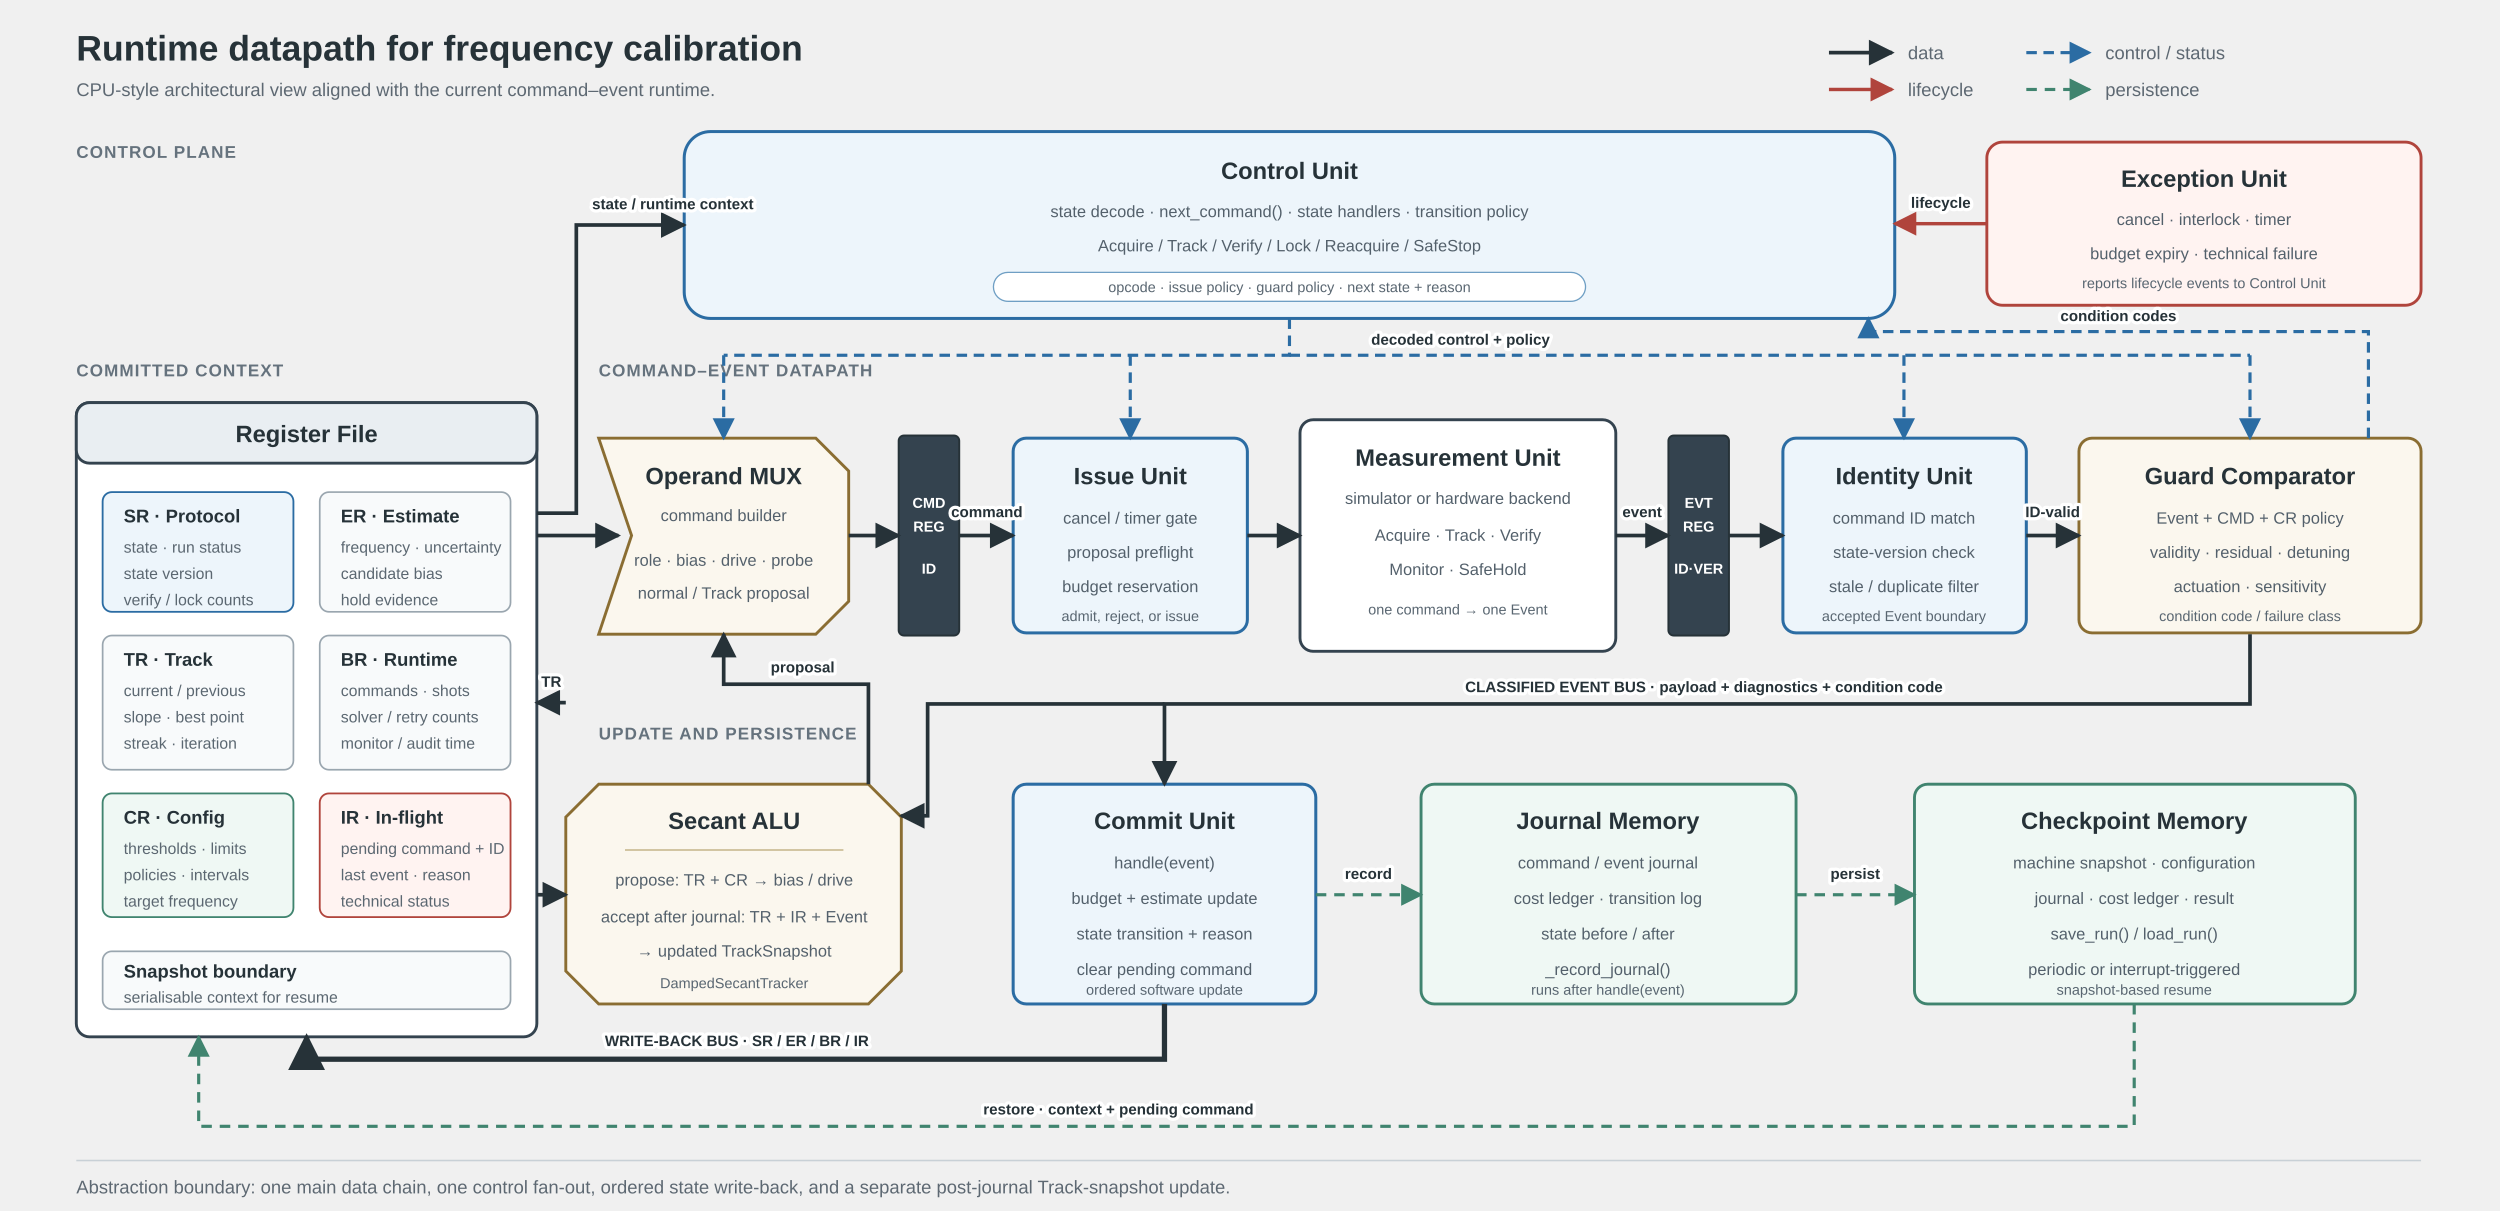
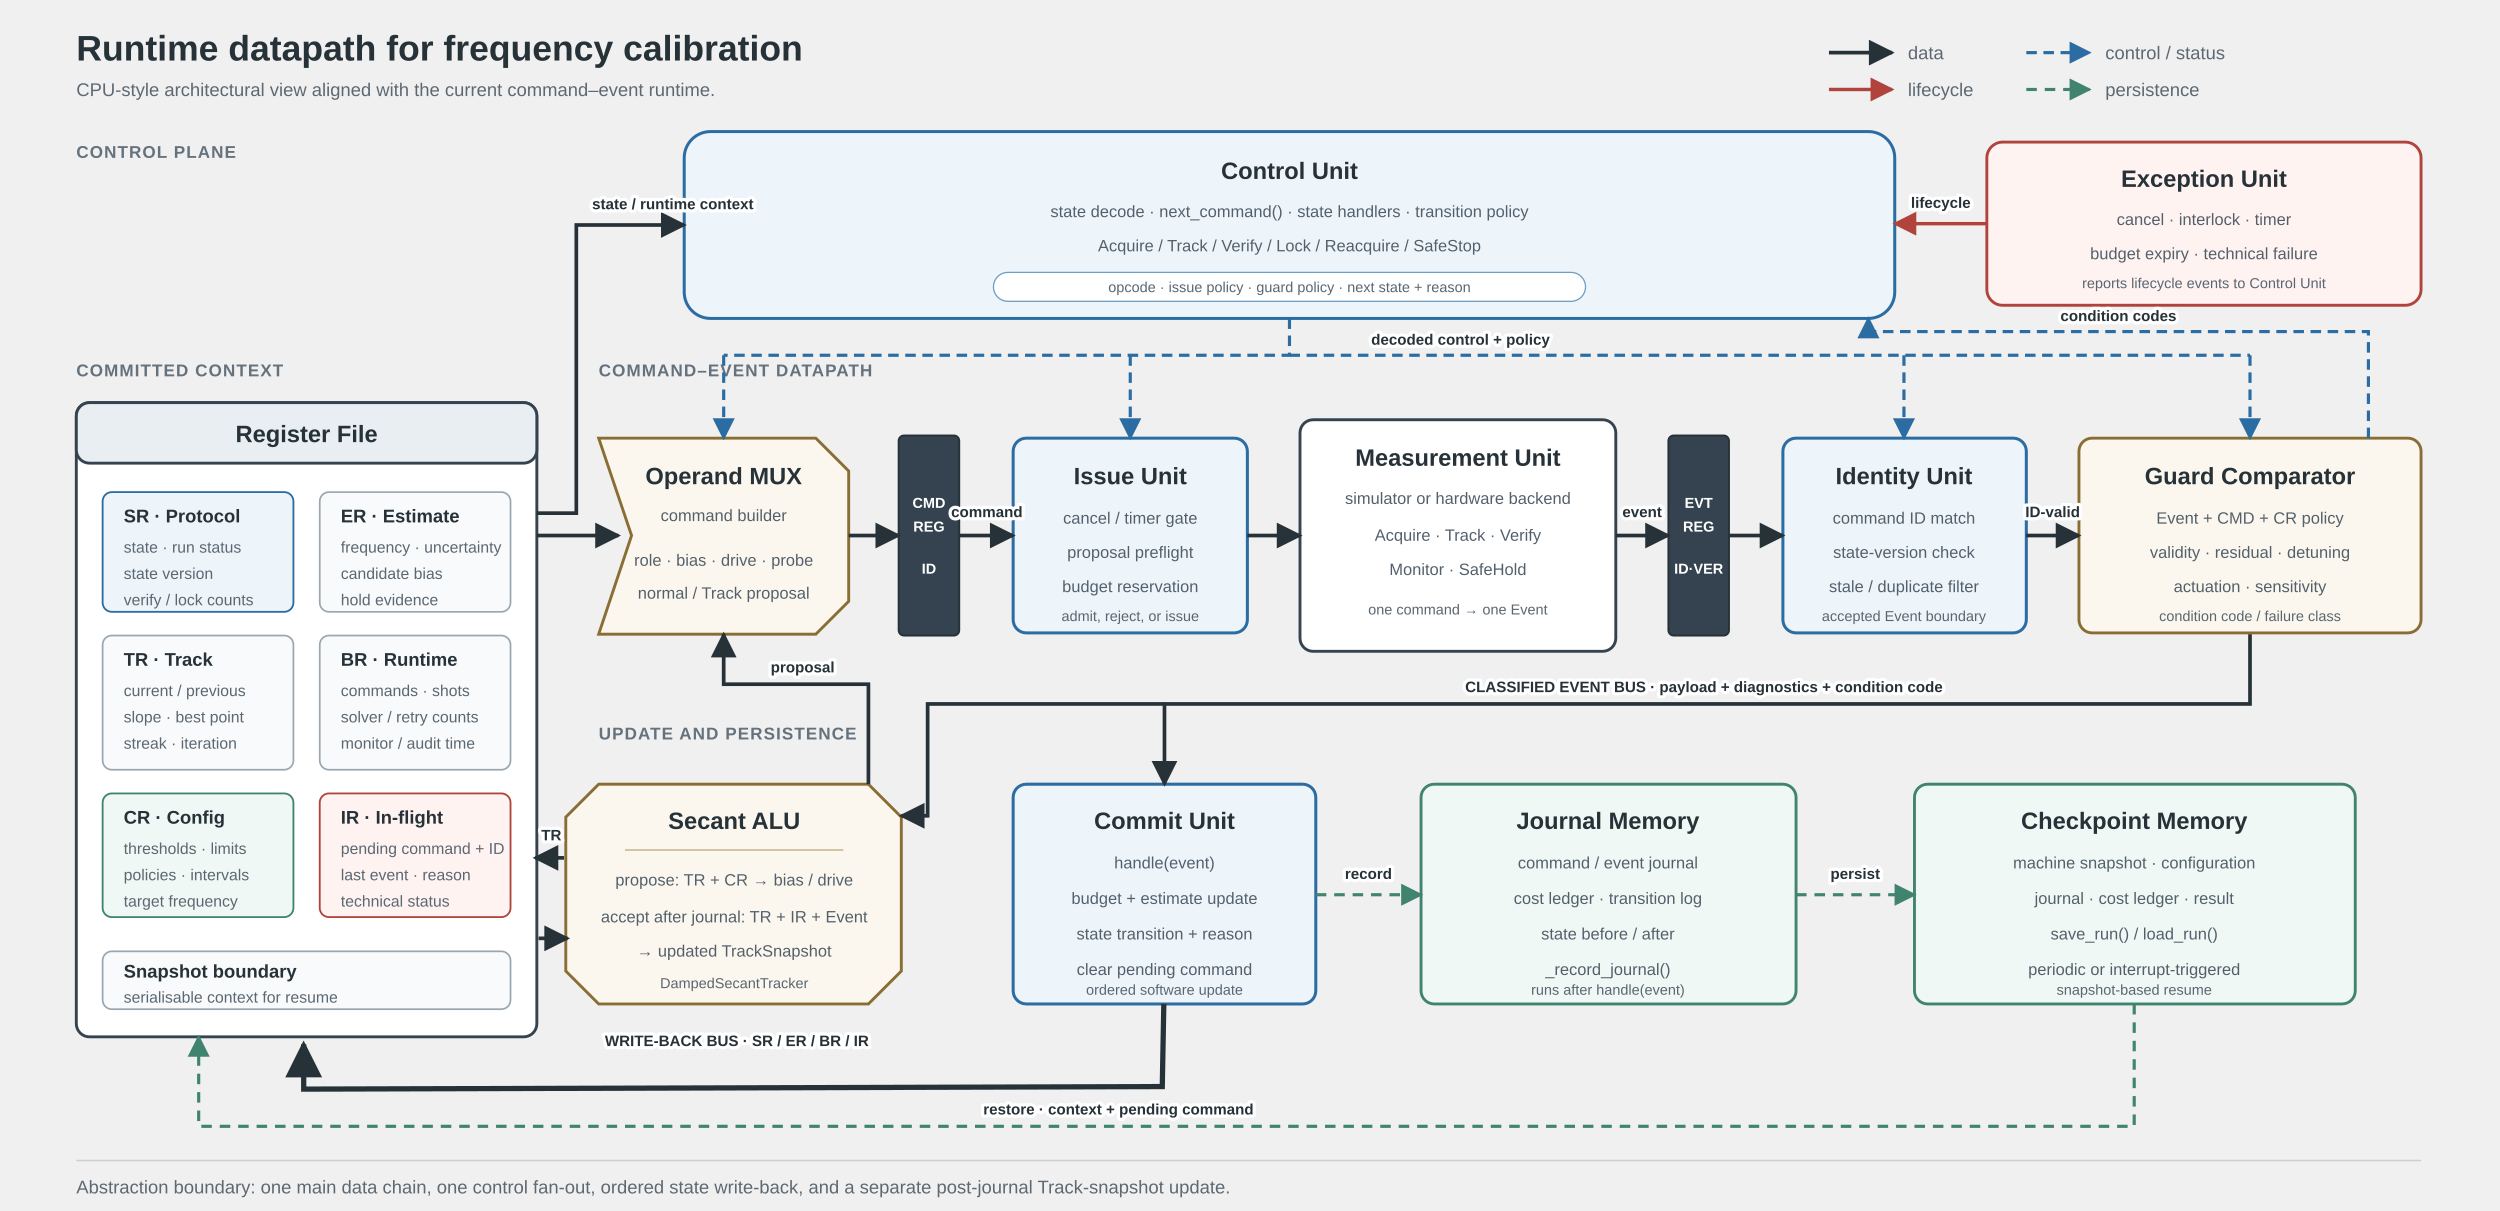
- <svg xmlns="http://www.w3.org/2000/svg" viewBox="0 0 1900 920" style="width:100%;height:auto">
-   <defs>
+ <svg xmlns="http://www.w3.org/2000/svg" viewBox="0 0 1900 920" style="width:100%;height:auto" version="1.1" id="svg125">
+   <defs id="defs4">
    <marker id="ad" viewBox="0 0 10 10" refX="9" refY="5" markerWidth="7" markerHeight="7" orient="auto">
-       <path d="M0 0L10 5L0 10Z" fill="#263238" />
+       <path d="M0 0L10 5L0 10Z" fill="#263238" id="path1" />
    </marker>
    <marker id="ac" viewBox="0 0 10 10" refX="9" refY="5" markerWidth="7" markerHeight="7" orient="auto">
-       <path d="M0 0L10 5L0 10Z" fill="#2b6ca3" />
+       <path d="M0 0L10 5L0 10Z" fill="#2b6ca3" id="path2" />
    </marker>
    <marker id="ae" viewBox="0 0 10 10" refX="9" refY="5" markerWidth="7" markerHeight="7" orient="auto">
-       <path d="M0 0L10 5L0 10Z" fill="#b0443c" />
+       <path d="M0 0L10 5L0 10Z" fill="#b0443c" id="path3" />
    </marker>
    <marker id="ap" viewBox="0 0 10 10" refX="9" refY="5" markerWidth="7" markerHeight="7" orient="auto">
-       <path d="M0 0L10 5L0 10Z" fill="#40846f" />
-     </marker>
-     <style>
+       <path d="M0 0L10 5L0 10Z" fill="#40846f" id="path4" />
+     </marker>
+     <style id="style4">
      text{font-family:Arial,"Microsoft YaHei","Noto Sans CJK SC",sans-serif;fill:#263238}
      .title{font-size:27px;font-weight:700}.subtitle{font-size:14px;fill:#5d6872}.lane{font-size:13px;font-weight:700;letter-spacing:.8px;fill:#65727d}
      .box{fill:#fff;stroke:#34434f;stroke-width:2.2}.ctrlbox{fill:#edf5fb;stroke:#2b6ca3;stroke-width:2.3}.alubox{fill:#fbf7ee;stroke:#8a6d32;stroke-width:2.2}.storebox{fill:#eff8f4;stroke:#40846f;stroke-width:2.2}.faultbox{fill:#fff3f1;stroke:#b0443c;stroke-width:2.2}
      .cell{fill:#f8fafb;stroke:#9aa6af;stroke-width:1.3}.cellblue{fill:#edf5fb;stroke:#2b6ca3;stroke-width:1.4}.cellgreen{fill:#eff8f4;stroke:#40846f;stroke-width:1.4}.cellred{fill:#fff3f1;stroke:#b0443c;stroke-width:1.4}
      .head{font-size:18px;font-weight:700;text-anchor:middle}.sub{font-size:12.5px;fill:#53606b;text-anchor:middle}.celltitle{font-size:14px;font-weight:700}.cellsub{font-size:12px;fill:#5b6771}.signal{font-size:11.5px;font-weight:600;paint-order:stroke;stroke:#fff;stroke-width:5px;stroke-linejoin:round}.tiny{font-size:11px;fill:#596671}
      .data{fill:none;stroke:#263238;stroke-width:2.8;marker-end:url(#ad)}.bus{fill:none;stroke:#263238;stroke-width:4;marker-end:url(#ad)}
      .ctrl{fill:none;stroke:#2b6ca3;stroke-width:2.4;stroke-dasharray:8 5;marker-end:url(#ac)}.ctrlbus{fill:none;stroke:#2b6ca3;stroke-width:2.4;stroke-dasharray:8 5}.fault{fill:none;stroke:#b0443c;stroke-width:2.6;marker-end:url(#ae)}.store{fill:none;stroke:#40846f;stroke-width:2.4;stroke-dasharray:8 6;marker-end:url(#ap)}
      .pipe{fill:#34434f;stroke:#263238;stroke-width:1.5}.pipe-label{font-size:11px;font-weight:700;fill:#fff;text-anchor:middle}.dot{fill:#263238}
    </style>
  </defs>
-   <g>
-     <text x="58" y="46" class="title">Runtime datapath for frequency calibration</text>
-     <text x="58" y="73" class="subtitle">CPU-style architectural view aligned with the current command–event runtime.</text>
-     <line x1="1390" y1="40" x2="1438" y2="40" class="data" />
-     <text x="1450" y="45" class="subtitle">data</text>
-     <line x1="1540" y1="40" x2="1588" y2="40" class="ctrl" />
-     <text x="1600" y="45" class="subtitle">control / status</text>
-     <line x1="1390" y1="68" x2="1438" y2="68" class="fault" />
-     <text x="1450" y="73" class="subtitle">lifecycle</text>
-     <line x1="1540" y1="68" x2="1588" y2="68" class="store" />
-     <text x="1600" y="73" class="subtitle">persistence</text>
-   </g>
-   <g>
-     <text x="58" y="120" class="lane">CONTROL PLANE</text>
-     <rect x="520" y="100" width="920" height="142" rx="20" class="ctrlbox" />
-     <text x="980" y="136" class="head">Control Unit</text>
-     <text x="980" y="165" class="sub">state decode · next_command() · state handlers · transition policy</text>
-     <text x="980" y="191" class="sub">Acquire / Track / Verify / Lock / Reacquire / SafeStop</text>
-     <rect x="755" y="207" width="450" height="22" rx="11" fill="#fff" stroke="#6f9fc4" />
-     <text x="980" y="222" class="tiny" text-anchor="middle">opcode · issue policy · guard policy · next state + reason</text>
-     <rect x="1510" y="108" width="330" height="124" rx="12" class="faultbox" />
-     <text x="1675" y="142" class="head">Exception Unit</text>
-     <text x="1675" y="171" class="sub">cancel · interlock · timer</text>
-     <text x="1675" y="197" class="sub">budget expiry · technical failure</text>
-     <text x="1675" y="219" class="tiny" text-anchor="middle">reports lifecycle events to Control Unit</text>
-   </g>
-   <g>
-     <text x="58" y="286" class="lane">COMMITTED CONTEXT</text>
-     <rect x="58" y="306" width="350" height="482" rx="10" class="box" />
-     <rect x="58" y="306" width="350" height="46" rx="10" fill="#e9eef2" stroke="#34434f" stroke-width="2.2" />
-     <text x="233" y="336" class="head">Register File</text>
-     <rect x="78" y="374" width="145" height="91" rx="7" class="cellblue" />
-     <text x="94" y="397" class="celltitle">SR · Protocol</text>
-     <text x="94" y="420" class="cellsub">state · run status</text>
-     <text x="94" y="440" class="cellsub">state version</text>
-     <text x="94" y="460" class="cellsub">verify / lock counts</text>
-     <rect x="243" y="374" width="145" height="91" rx="7" class="cell" />
-     <text x="259" y="397" class="celltitle">ER · Estimate</text>
-     <text x="259" y="420" class="cellsub">frequency · uncertainty</text>
-     <text x="259" y="440" class="cellsub">candidate bias</text>
-     <text x="259" y="460" class="cellsub">hold evidence</text>
-     <rect x="78" y="483" width="145" height="102" rx="7" class="cell" />
-     <text x="94" y="506" class="celltitle">TR · Track</text>
-     <text x="94" y="529" class="cellsub">current / previous</text>
-     <text x="94" y="549" class="cellsub">slope · best point</text>
-     <text x="94" y="569" class="cellsub">streak · iteration</text>
-     <rect x="243" y="483" width="145" height="102" rx="7" class="cell" />
-     <text x="259" y="506" class="celltitle">BR · Runtime</text>
-     <text x="259" y="529" class="cellsub">commands · shots</text>
-     <text x="259" y="549" class="cellsub">solver / retry counts</text>
-     <text x="259" y="569" class="cellsub">monitor / audit time</text>
-     <rect x="78" y="603" width="145" height="94" rx="7" class="cellgreen" />
-     <text x="94" y="626" class="celltitle">CR · Config</text>
-     <text x="94" y="649" class="cellsub">thresholds · limits</text>
-     <text x="94" y="669" class="cellsub">policies · intervals</text>
-     <text x="94" y="689" class="cellsub">target frequency</text>
-     <rect x="243" y="603" width="145" height="94" rx="7" class="cellred" />
-     <text x="259" y="626" class="celltitle">IR · In-flight</text>
-     <text x="259" y="649" class="cellsub">pending command + ID</text>
-     <text x="259" y="669" class="cellsub">last event · reason</text>
-     <text x="259" y="689" class="cellsub">technical status</text>
-     <rect x="78" y="723" width="310" height="44" rx="7" class="cell" />
-     <text x="94" y="743" class="celltitle">Snapshot boundary</text>
-     <text x="94" y="762" class="cellsub">serialisable context for resume</text>
-   </g>
-   <g>
-     <text x="455" y="286" class="lane">COMMAND–EVENT DATAPATH</text>
-     <path d="M455 333H620L645 358V457L620 482H455L480 407Z" class="alubox" />
-     <text x="550" y="368" class="head">Operand MUX</text>
-     <text x="550" y="396" class="sub">command builder</text>
-     <text x="550" y="430" class="sub">role · bias · drive · probe</text>
-     <text x="550" y="455" class="sub">normal / Track proposal</text>
-     <rect x="683" y="331" width="46" height="152" rx="4" class="pipe" />
-     <text x="706" y="386" class="pipe-label">CMD</text>
-     <text x="706" y="404" class="pipe-label">REG</text>
-     <text x="706" y="436" class="pipe-label">ID</text>
-     <rect x="770" y="333" width="178" height="148" rx="10" class="ctrlbox" />
-     <text x="859" y="368" class="head">Issue Unit</text>
-     <text x="859" y="398" class="sub">cancel / timer gate</text>
-     <text x="859" y="424" class="sub">proposal preflight</text>
-     <text x="859" y="450" class="sub">budget reservation</text>
-     <text x="859" y="472" class="tiny" text-anchor="middle">admit, reject, or issue</text>
-     <rect x="988" y="319" width="240" height="176" rx="10" class="box" />
-     <text x="1108" y="354" class="head">Measurement Unit</text>
-     <text x="1108" y="383" class="sub">simulator or hardware backend</text>
-     <text x="1108" y="411" class="sub">Acquire · Track · Verify</text>
-     <text x="1108" y="437" class="sub">Monitor · SafeHold</text>
-     <text x="1108" y="467" class="tiny" text-anchor="middle">one command → one Event</text>
-     <rect x="1268" y="331" width="46" height="152" rx="4" class="pipe" />
-     <text x="1291" y="386" class="pipe-label">EVT</text>
-     <text x="1291" y="404" class="pipe-label">REG</text>
-     <text x="1291" y="436" class="pipe-label">ID·VER</text>
-     <rect x="1355" y="333" width="185" height="148" rx="10" class="ctrlbox" />
-     <text x="1447" y="368" class="head">Identity Unit</text>
-     <text x="1447" y="398" class="sub">command ID match</text>
-     <text x="1447" y="424" class="sub">state-version check</text>
-     <text x="1447" y="450" class="sub">stale / duplicate filter</text>
-     <text x="1447" y="472" class="tiny" text-anchor="middle">accepted Event boundary</text>
-     <rect x="1580" y="333" width="260" height="148" rx="10" class="alubox" />
-     <text x="1710" y="368" class="head">Guard Comparator</text>
-     <text x="1710" y="398" class="sub">Event + CMD + CR policy</text>
-     <text x="1710" y="424" class="sub">validity · residual · detuning</text>
-     <text x="1710" y="450" class="sub">actuation · sensitivity</text>
-     <text x="1710" y="472" class="tiny" text-anchor="middle">condition code / failure class</text>
-     <path d="M408 407H470" class="data" />
-     <path d="M645 407H683" class="data" />
-     <path d="M729 407H770" class="data" />
-     <text x="750" y="393" class="signal" text-anchor="middle">command</text>
-     <path d="M948 407H988" class="data" />
-     <path d="M1228 407H1268" class="data" />
-     <text x="1248" y="393" class="signal" text-anchor="middle">event</text>
-     <path d="M1314 407H1355" class="data" />
-     <path d="M1540 407H1580" class="data" />
-     <text x="1560" y="393" class="signal" text-anchor="middle">ID-valid</text>
-   </g>
-   <g>
-     <text x="455" y="562" class="lane">UPDATE AND PERSISTENCE</text>
-     <path d="M455 596H660L685 621V738L660 763H455L430 738V621Z" class="alubox" />
-     <text x="558" y="630" class="head">Secant ALU</text>
-     <line x1="475" y1="646" x2="641" y2="646" stroke="#c8b88f" stroke-width="1.2" />
-     <text x="558" y="673" class="sub">propose: TR + CR → bias / drive</text>
-     <text x="558" y="701" class="sub">accept after journal: TR + IR + Event</text>
-     <text x="558" y="727" class="sub">→ updated TrackSnapshot</text>
-     <text x="558" y="751" class="tiny" text-anchor="middle">DampedSecantTracker</text>
-     <rect x="770" y="596" width="230" height="167" rx="10" class="ctrlbox" />
-     <text x="885" y="630" class="head">Commit Unit</text>
-     <text x="885" y="660" class="sub">handle(event)</text>
-     <text x="885" y="687" class="sub">budget + estimate update</text>
-     <text x="885" y="714" class="sub">state transition + reason</text>
-     <text x="885" y="741" class="sub">clear pending command</text>
-     <text x="885" y="756" class="tiny" text-anchor="middle">ordered software update</text>
-     <rect x="1080" y="596" width="285" height="167" rx="10" class="storebox" />
-     <text x="1222" y="630" class="head">Journal Memory</text>
-     <text x="1222" y="660" class="sub">command / event journal</text>
-     <text x="1222" y="687" class="sub">cost ledger · transition log</text>
-     <text x="1222" y="714" class="sub">state before / after</text>
-     <text x="1222" y="741" class="sub">_record_journal()</text>
-     <text x="1222" y="756" class="tiny" text-anchor="middle">runs after handle(event)</text>
-     <rect x="1455" y="596" width="335" height="167" rx="10" class="storebox" />
-     <text x="1622" y="630" class="head">Checkpoint Memory</text>
-     <text x="1622" y="660" class="sub">machine snapshot · configuration</text>
-     <text x="1622" y="687" class="sub">journal · cost ledger · result</text>
-     <text x="1622" y="714" class="sub">save_run() / load_run()</text>
-     <text x="1622" y="741" class="sub">periodic or interrupt-triggered</text>
-     <text x="1622" y="756" class="tiny" text-anchor="middle">snapshot-based resume</text>
-   </g>
-   <g>
-     <path d="M408 390H438V171H520" class="data" />
-     <text x="450" y="159" class="signal">state / runtime context</text>
-     <path d="M1510 170H1440" class="fault" />
-     <text x="1475" y="158" class="signal" fill="#b0443c" text-anchor="middle">lifecycle</text>
-     <path d="M980 242V270H550" class="ctrlbus" />
-     <path d="M980 270H1710" class="ctrlbus" />
-     <text x="1110" y="262" class="signal" fill="#2b6ca3" text-anchor="middle">decoded control + policy</text>
-     <path d="M550 270V333" class="ctrl" />
-     <path d="M859 270V333" class="ctrl" />
-     <path d="M1447 270V333" class="ctrl" />
-     <path d="M1710 270V333" class="ctrl" />
-     <path d="M1800 333V252H1420V242" class="ctrl" />
-     <text x="1610" y="244" class="signal" fill="#2b6ca3" text-anchor="middle">condition codes</text>
-     <path d="M408 680H430" class="data" />
-     <path d="M660 596V520H550V482" class="data" />
-     <text x="610" y="511" class="signal" text-anchor="middle">proposal</text>
-     <path d="M1710 482V535H885V596" class="data" />
-     <text x="1295" y="526" class="signal" text-anchor="middle">CLASSIFIED EVENT BUS · payload + diagnostics + condition code</text>
-     <path d="M885 535H705V620H685" class="data" />
-     <path d="M430 534H408" class="data" />
-     <text x="419" y="522" class="signal" text-anchor="middle">TR</text>
-     <path d="M885 763V805H233V788" class="bus" />
-     <text x="560" y="795" class="signal" text-anchor="middle">WRITE-BACK BUS · SR / ER / BR / IR</text>
-     <path d="M1000 680H1080" class="store" />
-     <text x="1040" y="668" class="signal" fill="#40846f" text-anchor="middle">record</text>
-     <path d="M1365 680H1455" class="store" />
-     <text x="1410" y="668" class="signal" fill="#40846f" text-anchor="middle">persist</text>
-     <path d="M1622 763V856H151V788" class="store" />
-     <text x="850" y="847" class="signal" fill="#40846f" text-anchor="middle">restore · context + pending command</text>
-   </g>
-   <g>
-     <line x1="58" y1="882" x2="1840" y2="882" stroke="#c8d0d6" stroke-width="1.2" />
-     <text x="58" y="907" class="subtitle">Abstraction boundary: one main data chain, one control fan-out, ordered state write-back, and a separate post-journal Track-snapshot update.</text>
+   <g id="g9">
+     <text x="58" y="46" class="title" id="text4" data-semantic="chrome">Runtime datapath for frequency calibration</text>
+     <text x="58" y="73" class="subtitle" id="text5" data-semantic="chrome">CPU-style architectural view aligned with the current command–event runtime.</text>
+     <line x1="1390" y1="40" x2="1438" y2="40" class="data" id="line5" data-semantic="chrome" />
+     <text x="1450" y="45" class="subtitle" id="text6" data-semantic="chrome">data</text>
+     <line x1="1540" y1="40" x2="1588" y2="40" class="ctrl" id="line6" data-semantic="chrome" />
+     <text x="1600" y="45" class="subtitle" id="text7" data-semantic="chrome">control / status</text>
+     <line x1="1390" y1="68" x2="1438" y2="68" class="fault" id="line7" data-semantic="chrome" />
+     <text x="1450" y="73" class="subtitle" id="text8" data-semantic="chrome">lifecycle</text>
+     <line x1="1540" y1="68" x2="1588" y2="68" class="store" id="line8" data-semantic="chrome" />
+     <text x="1600" y="73" class="subtitle" id="text9" data-semantic="chrome">persistence</text>
+   </g>
+   <g id="g18">
+     <text x="58" y="120" class="lane" id="text10" data-semantic="chrome">CONTROL PLANE</text>
+     <rect x="520" y="100" width="920" height="142" rx="20" class="ctrlbox" id="rect10" data-semantic="control-unit" />
+     <text x="980" y="136" class="head" id="text11" data-semantic="control-unit">Control Unit</text>
+     <text x="980" y="165" class="sub" id="text12" data-semantic="control-unit">state decode · next_command() · state handlers · transition policy</text>
+     <text x="980" y="191" class="sub" id="text13" data-semantic="control-unit">Acquire / Track / Verify / Lock / Reacquire / SafeStop</text>
+     <rect x="755" y="207" width="450" height="22" rx="11" fill="#fff" stroke="#6f9fc4" id="rect13" data-semantic="control-unit" />
+     <text x="980" y="222" class="tiny" text-anchor="middle" id="text14" data-semantic="control-unit">opcode · issue policy · guard policy · next state + reason</text>
+     <rect x="1510" y="108" width="330" height="124" rx="12" class="faultbox" id="rect14" data-semantic="exception-unit" />
+     <text x="1675" y="142" class="head" id="text15" data-semantic="exception-unit">Exception Unit</text>
+     <text x="1675" y="171" class="sub" id="text16" data-semantic="exception-unit">cancel · interlock · timer</text>
+     <text x="1675" y="197" class="sub" id="text17" data-semantic="exception-unit">budget expiry · technical failure</text>
+     <text x="1675" y="219" class="tiny" text-anchor="middle" id="text18" data-semantic="exception-unit">reports lifecycle events to Control Unit</text>
+   </g>
+   <g id="g46">
+     <text x="58" y="286" class="lane" id="text19" data-semantic="chrome">COMMITTED CONTEXT</text>
+     <rect x="58" y="306" width="350" height="482" rx="10" class="box" id="rect19" data-semantic="register-frame" />
+     <rect x="58" y="306" width="350" height="46" rx="10" fill="#e9eef2" stroke="#34434f" stroke-width="2.2" id="rect20" data-semantic="register-frame" />
+     <text x="233" y="336" class="head" id="text20" data-semantic="register-frame">Register File</text>
+     <rect x="78" y="374" width="145" height="91" rx="7" class="cellblue" id="rect21" data-semantic="register-sr" />
+     <text x="94" y="397" class="celltitle" id="text21" data-semantic="register-sr">SR · Protocol</text>
+     <text x="94" y="420" class="cellsub" id="text22" data-semantic="register-sr">state · run status</text>
+     <text x="94" y="440" class="cellsub" id="text23" data-semantic="register-sr">state version</text>
+     <text x="94" y="460" class="cellsub" id="text24" data-semantic="register-sr">verify / lock counts</text>
+     <rect x="243" y="374" width="145" height="91" rx="7" class="cell" id="rect24" data-semantic="register-er" />
+     <text x="259" y="397" class="celltitle" id="text25" data-semantic="register-er">ER · Estimate</text>
+     <text x="259" y="420" class="cellsub" id="text26" data-semantic="register-er">frequency · uncertainty</text>
+     <text x="259" y="440" class="cellsub" id="text27" data-semantic="register-er">candidate bias</text>
+     <text x="259" y="460" class="cellsub" id="text28" data-semantic="register-er">hold evidence</text>
+     <rect x="78" y="483" width="145" height="102" rx="7" class="cell" id="rect28" data-semantic="register-tr" />
+     <text x="94" y="506" class="celltitle" id="text29" data-semantic="register-tr">TR · Track</text>
+     <text x="94" y="529" class="cellsub" id="text30" data-semantic="register-tr">current / previous</text>
+     <text x="94" y="549" class="cellsub" id="text31" data-semantic="register-tr">slope · best point</text>
+     <text x="94" y="569" class="cellsub" id="text32" data-semantic="register-tr">streak · iteration</text>
+     <rect x="243" y="483" width="145" height="102" rx="7" class="cell" id="rect32" data-semantic="register-br" />
+     <text x="259" y="506" class="celltitle" id="text33" data-semantic="register-br">BR · Runtime</text>
+     <text x="259" y="529" class="cellsub" id="text34" data-semantic="register-br">commands · shots</text>
+     <text x="259" y="549" class="cellsub" id="text35" data-semantic="register-br">solver / retry counts</text>
+     <text x="259" y="569" class="cellsub" id="text36" data-semantic="register-br">monitor / audit time</text>
+     <rect x="78" y="603" width="145" height="94" rx="7" class="cellgreen" id="rect36" data-semantic="register-cr" />
+     <text x="94" y="626" class="celltitle" id="text37" data-semantic="register-cr">CR · Config</text>
+     <text x="94" y="649" class="cellsub" id="text38" data-semantic="register-cr">thresholds · limits</text>
+     <text x="94" y="669" class="cellsub" id="text39" data-semantic="register-cr">policies · intervals</text>
+     <text x="94" y="689" class="cellsub" id="text40" data-semantic="register-cr">target frequency</text>
+     <rect x="243" y="603" width="145" height="94" rx="7" class="cellred" id="rect40" data-semantic="register-ir" />
+     <text x="259" y="626" class="celltitle" id="text41" data-semantic="register-ir">IR · In-flight</text>
+     <text x="259" y="649" class="cellsub" id="text42" data-semantic="register-ir">pending command + ID</text>
+     <text x="259" y="669" class="cellsub" id="text43" data-semantic="register-ir">last event · reason</text>
+     <text x="259" y="689" class="cellsub" id="text44" data-semantic="register-ir">technical status</text>
+     <rect x="78" y="723" width="310" height="44" rx="7" class="cell" id="rect44" data-semantic="snapshot-boundary" />
+     <text x="94" y="743" class="celltitle" id="text45" data-semantic="snapshot-boundary">Snapshot boundary</text>
+     <text x="94" y="762" class="cellsub" id="text46" data-semantic="snapshot-boundary">serialisable context for resume</text>
+   </g>
+   <g id="g83">
+     <text x="455" y="286" class="lane" id="text47" data-semantic="chrome">COMMAND–EVENT DATAPATH</text>
+     <path d="M455 333H620L645 358V457L620 482H455L480 407Z" class="alubox" id="path47" data-semantic="operand-mux" />
+     <text x="550" y="368" class="head" id="text48" data-semantic="operand-mux">Operand MUX</text>
+     <text x="550" y="396" class="sub" id="text49" data-semantic="operand-mux">command builder</text>
+     <text x="550" y="430" class="sub" id="text50" data-semantic="operand-mux">role · bias · drive · probe</text>
+     <text x="550" y="455" class="sub" id="text51" data-semantic="operand-mux">normal / Track proposal</text>
+     <rect x="683" y="331" width="46" height="152" rx="4" class="pipe" id="rect51" data-semantic="cmd-register" />
+     <text x="706" y="386" class="pipe-label" id="text52" data-semantic="cmd-register">CMD</text>
+     <text x="706" y="404" class="pipe-label" id="text53" data-semantic="cmd-register">REG</text>
+     <text x="706" y="436" class="pipe-label" id="text54" data-semantic="cmd-register">ID</text>
+     <rect x="770" y="333" width="178" height="148" rx="10" class="ctrlbox" id="rect54" data-semantic="issue-unit" />
+     <text x="859" y="368" class="head" id="text55" data-semantic="issue-unit">Issue Unit</text>
+     <text x="859" y="398" class="sub" id="text56" data-semantic="issue-unit">cancel / timer gate</text>
+     <text x="859" y="424" class="sub" id="text57" data-semantic="issue-unit">proposal preflight</text>
+     <text x="859" y="450" class="sub" id="text58" data-semantic="issue-unit">budget reservation</text>
+     <text x="859" y="472" class="tiny" text-anchor="middle" id="text59" data-semantic="issue-unit">admit, reject, or issue</text>
+     <rect x="988" y="319" width="240" height="176" rx="10" class="box" id="rect59" data-semantic="measurement-unit" />
+     <text x="1108" y="354" class="head" id="text60" data-semantic="measurement-unit">Measurement Unit</text>
+     <text x="1108" y="383" class="sub" id="text61" data-semantic="measurement-unit">simulator or hardware backend</text>
+     <text x="1108" y="411" class="sub" id="text62" data-semantic="measurement-unit">Acquire · Track · Verify</text>
+     <text x="1108" y="437" class="sub" id="text63" data-semantic="measurement-unit">Monitor · SafeHold</text>
+     <text x="1108" y="467" class="tiny" text-anchor="middle" id="text64" data-semantic="measurement-unit">one command → one Event</text>
+     <rect x="1268" y="331" width="46" height="152" rx="4" class="pipe" id="rect64" data-semantic="evt-register" />
+     <text x="1291" y="386" class="pipe-label" id="text65" data-semantic="evt-register">EVT</text>
+     <text x="1291" y="404" class="pipe-label" id="text66" data-semantic="evt-register">REG</text>
+     <text x="1291" y="436" class="pipe-label" id="text67" data-semantic="evt-register">ID·VER</text>
+     <rect x="1355" y="333" width="185" height="148" rx="10" class="ctrlbox" id="rect67" data-semantic="identity-unit" />
+     <text x="1447" y="368" class="head" id="text68" data-semantic="identity-unit">Identity Unit</text>
+     <text x="1447" y="398" class="sub" id="text69" data-semantic="identity-unit">command ID match</text>
+     <text x="1447" y="424" class="sub" id="text70" data-semantic="identity-unit">state-version check</text>
+     <text x="1447" y="450" class="sub" id="text71" data-semantic="identity-unit">stale / duplicate filter</text>
+     <text x="1447" y="472" class="tiny" text-anchor="middle" id="text72" data-semantic="identity-unit">accepted Event boundary</text>
+     <rect x="1580" y="333" width="260" height="148" rx="10" class="alubox" id="rect72" data-semantic="guard-comparator" />
+     <text x="1710" y="368" class="head" id="text73" data-semantic="guard-comparator">Guard Comparator</text>
+     <text x="1710" y="398" class="sub" id="text74" data-semantic="guard-comparator">Event + CMD + CR policy</text>
+     <text x="1710" y="424" class="sub" id="text75" data-semantic="guard-comparator">validity · residual · detuning</text>
+     <text x="1710" y="450" class="sub" id="text76" data-semantic="guard-comparator">actuation · sensitivity</text>
+     <text x="1710" y="472" class="tiny" text-anchor="middle" id="text77" data-semantic="guard-comparator">condition code / failure class</text>
+     <path d="M408 407H470" class="data" id="path77" data-semantic="route-operands" />
+     <path d="M645 407H683" class="data" id="path78" data-semantic="route-command-build" />
+     <path d="M729 407H770" class="data" id="path79" data-semantic="route-command" />
+     <text x="750" y="393" class="signal" text-anchor="middle" id="text79" data-semantic="route-command">command</text>
+     <path d="M948 407H988" class="data" id="path80" data-semantic="route-command" />
+     <path d="M1228 407H1268" class="data" id="path81" data-semantic="route-event" />
+     <text x="1248" y="393" class="signal" text-anchor="middle" id="text81" data-semantic="route-event">event</text>
+     <path d="M1314 407H1355" class="data" id="path82" data-semantic="route-event" />
+     <path d="M1540 407H1580" class="data" id="path83" data-semantic="route-id-valid" />
+     <text x="1560" y="393" class="signal" text-anchor="middle" id="text83" data-semantic="route-id-valid">ID-valid</text>
+   </g>
+   <g id="g107">
+     <text x="455" y="562" class="lane" id="text84" data-semantic="chrome">UPDATE AND PERSISTENCE</text>
+     <path d="M455 596H660L685 621V738L660 763H455L430 738V621Z" class="alubox" id="path84" data-semantic="secant-alu" />
+     <text x="558" y="630" class="head" id="text85" data-semantic="secant-alu">Secant ALU</text>
+     <line x1="475" y1="646" x2="641" y2="646" stroke="#c8b88f" stroke-width="1.2" id="line85" data-semantic="secant-alu" />
+     <text x="558" y="673" class="sub" id="text86" data-semantic="secant-alu">propose: TR + CR → bias / drive</text>
+     <text x="558" y="701" class="sub" id="text87" data-semantic="secant-alu">accept after journal: TR + IR + Event</text>
+     <text x="558" y="727" class="sub" id="text88" data-semantic="secant-alu">→ updated TrackSnapshot</text>
+     <text x="558" y="751" class="tiny" text-anchor="middle" id="text89" data-semantic="secant-alu">DampedSecantTracker</text>
+     <rect x="770" y="596" width="230" height="167" rx="10" class="ctrlbox" id="rect89" data-semantic="commit-unit" />
+     <text x="885" y="630" class="head" id="text90" data-semantic="commit-unit">Commit Unit</text>
+     <text x="885" y="660" class="sub" id="text91" data-semantic="commit-unit">handle(event)</text>
+     <text x="885" y="687" class="sub" id="text92" data-semantic="commit-unit">budget + estimate update</text>
+     <text x="885" y="714" class="sub" id="text93" data-semantic="commit-unit">state transition + reason</text>
+     <text x="885" y="741" class="sub" id="text94" data-semantic="commit-unit">clear pending command</text>
+     <text x="885" y="756" class="tiny" text-anchor="middle" id="text95" data-semantic="commit-unit">ordered software update</text>
+     <rect x="1080" y="596" width="285" height="167" rx="10" class="storebox" id="rect95" data-semantic="journal-memory" />
+     <text x="1222" y="630" class="head" id="text96" data-semantic="journal-memory">Journal Memory</text>
+     <text x="1222" y="660" class="sub" id="text97" data-semantic="journal-memory">command / event journal</text>
+     <text x="1222" y="687" class="sub" id="text98" data-semantic="journal-memory">cost ledger · transition log</text>
+     <text x="1222" y="714" class="sub" id="text99" data-semantic="journal-memory">state before / after</text>
+     <text x="1222" y="741" class="sub" id="text100" data-semantic="journal-memory">_record_journal()</text>
+     <text x="1222" y="756" class="tiny" text-anchor="middle" id="text101" data-semantic="journal-memory">runs after handle(event)</text>
+     <rect x="1455" y="596" width="335" height="167" rx="10" class="storebox" id="rect101" data-semantic="checkpoint-memory" />
+     <text x="1622" y="630" class="head" id="text102" data-semantic="checkpoint-memory">Checkpoint Memory</text>
+     <text x="1622" y="660" class="sub" id="text103" data-semantic="checkpoint-memory">machine snapshot · configuration</text>
+     <text x="1622" y="687" class="sub" id="text104" data-semantic="checkpoint-memory">journal · cost ledger · result</text>
+     <text x="1622" y="714" class="sub" id="text105" data-semantic="checkpoint-memory">save_run() / load_run()</text>
+     <text x="1622" y="741" class="sub" id="text106" data-semantic="checkpoint-memory">periodic or interrupt-triggered</text>
+     <text x="1622" y="756" class="tiny" text-anchor="middle" id="text107" data-semantic="checkpoint-memory">snapshot-based resume</text>
+   </g>
+   <g id="g124">
+     <path d="M408 390H438V171H520" class="data" id="path107" data-semantic="route-context" />
+     <text x="450" y="159" class="signal" id="text108" data-semantic="route-context">state / runtime context</text>
+     <path d="M1510 170H1440" class="fault" id="path108" data-semantic="route-lifecycle" />
+     <text x="1475" y="158" class="signal" fill="#b0443c" text-anchor="middle" id="text109" data-semantic="route-lifecycle">lifecycle</text>
+     <path d="M980 242V270H550" class="ctrlbus" id="path109" data-semantic="route-control-bus" />
+     <path d="M980 270H1710" class="ctrlbus" id="path110" data-semantic="route-control-bus" />
+     <text x="1110" y="262" class="signal" fill="#2b6ca3" text-anchor="middle" id="text110" data-semantic="route-control-bus">decoded control + policy</text>
+     <path d="M550 270V333" class="ctrl" id="path111" data-semantic="route-control-mux" />
+     <path d="M859 270V333" class="ctrl" id="path112" data-semantic="route-control-issue" />
+     <path d="M1447 270V333" class="ctrl" id="path113" data-semantic="route-control-identity" />
+     <path d="M1710 270V333" class="ctrl" id="path114" data-semantic="route-control-guard" />
+     <path d="M1800 333V252H1420V242" class="ctrl" id="path115" data-semantic="route-condition-codes" />
+     <text x="1610" y="244" class="signal" fill="#2b6ca3" text-anchor="middle" id="text115" data-semantic="route-condition-codes">condition codes</text>
+     <path d="m 409.326,713.141 h 22" class="data" id="path116" data-semantic="route-tracker-operands" />
+     <path d="M660 596V520H550V482" class="data" id="path117" data-semantic="route-proposal" />
+     <text x="610" y="511" class="signal" text-anchor="middle" id="text117" data-semantic="route-proposal">proposal</text>
+     <path d="M1710 482V535H885V596" class="data" id="path118" data-semantic="route-classified-event" />
+     <text x="1295" y="526" class="signal" text-anchor="middle" id="text118" data-semantic="route-classified-event">CLASSIFIED EVENT BUS · payload + diagnostics + condition code</text>
+     <path d="M885 535H705V620H685" class="data" id="path119" data-semantic="route-tracker-event" />
+     <path d="m 428.674,651.983 h -22" class="data" id="path120" data-semantic="route-tr-writeback" />
+     <text x="419" y="638.657" class="signal" text-anchor="middle" id="text120" data-semantic="route-tr-writeback">TR</text>
+     <path d="m 884.51,762.912 -1.185,62.878 -652.508,1.94 -0.057,-34.13" class="bus" id="path121" data-semantic="route-state-writeback" />
+     <text x="560" y="795" class="signal" text-anchor="middle" id="text121" data-semantic="route-state-writeback">WRITE-BACK BUS · SR / ER / BR / IR</text>
+     <path d="M1000 680H1080" class="store" id="path122" data-semantic="route-journal" />
+     <text x="1040" y="668" class="signal" fill="#40846f" text-anchor="middle" id="text122" data-semantic="route-journal">record</text>
+     <path d="M1365 680H1455" class="store" id="path123" data-semantic="route-persist" />
+     <text x="1410" y="668" class="signal" fill="#40846f" text-anchor="middle" id="text123" data-semantic="route-persist">persist</text>
+     <path d="M1622 763V856H151V788" class="store" id="path124" data-semantic="route-restore" />
+     <text x="850" y="847" class="signal" fill="#40846f" text-anchor="middle" id="text124" data-semantic="route-restore">restore · context + pending command</text>
+   </g>
+   <g id="g125">
+     <line x1="58" y1="882" x2="1840" y2="882" stroke="#c8d0d6" stroke-width="1.2" id="line124" data-semantic="chrome" />
+     <text x="58" y="907" class="subtitle" id="text125" data-semantic="chrome">Abstraction boundary: one main data chain, one control fan-out, ordered state write-back, and a separate post-journal Track-snapshot update.</text>
  </g>
</svg>
